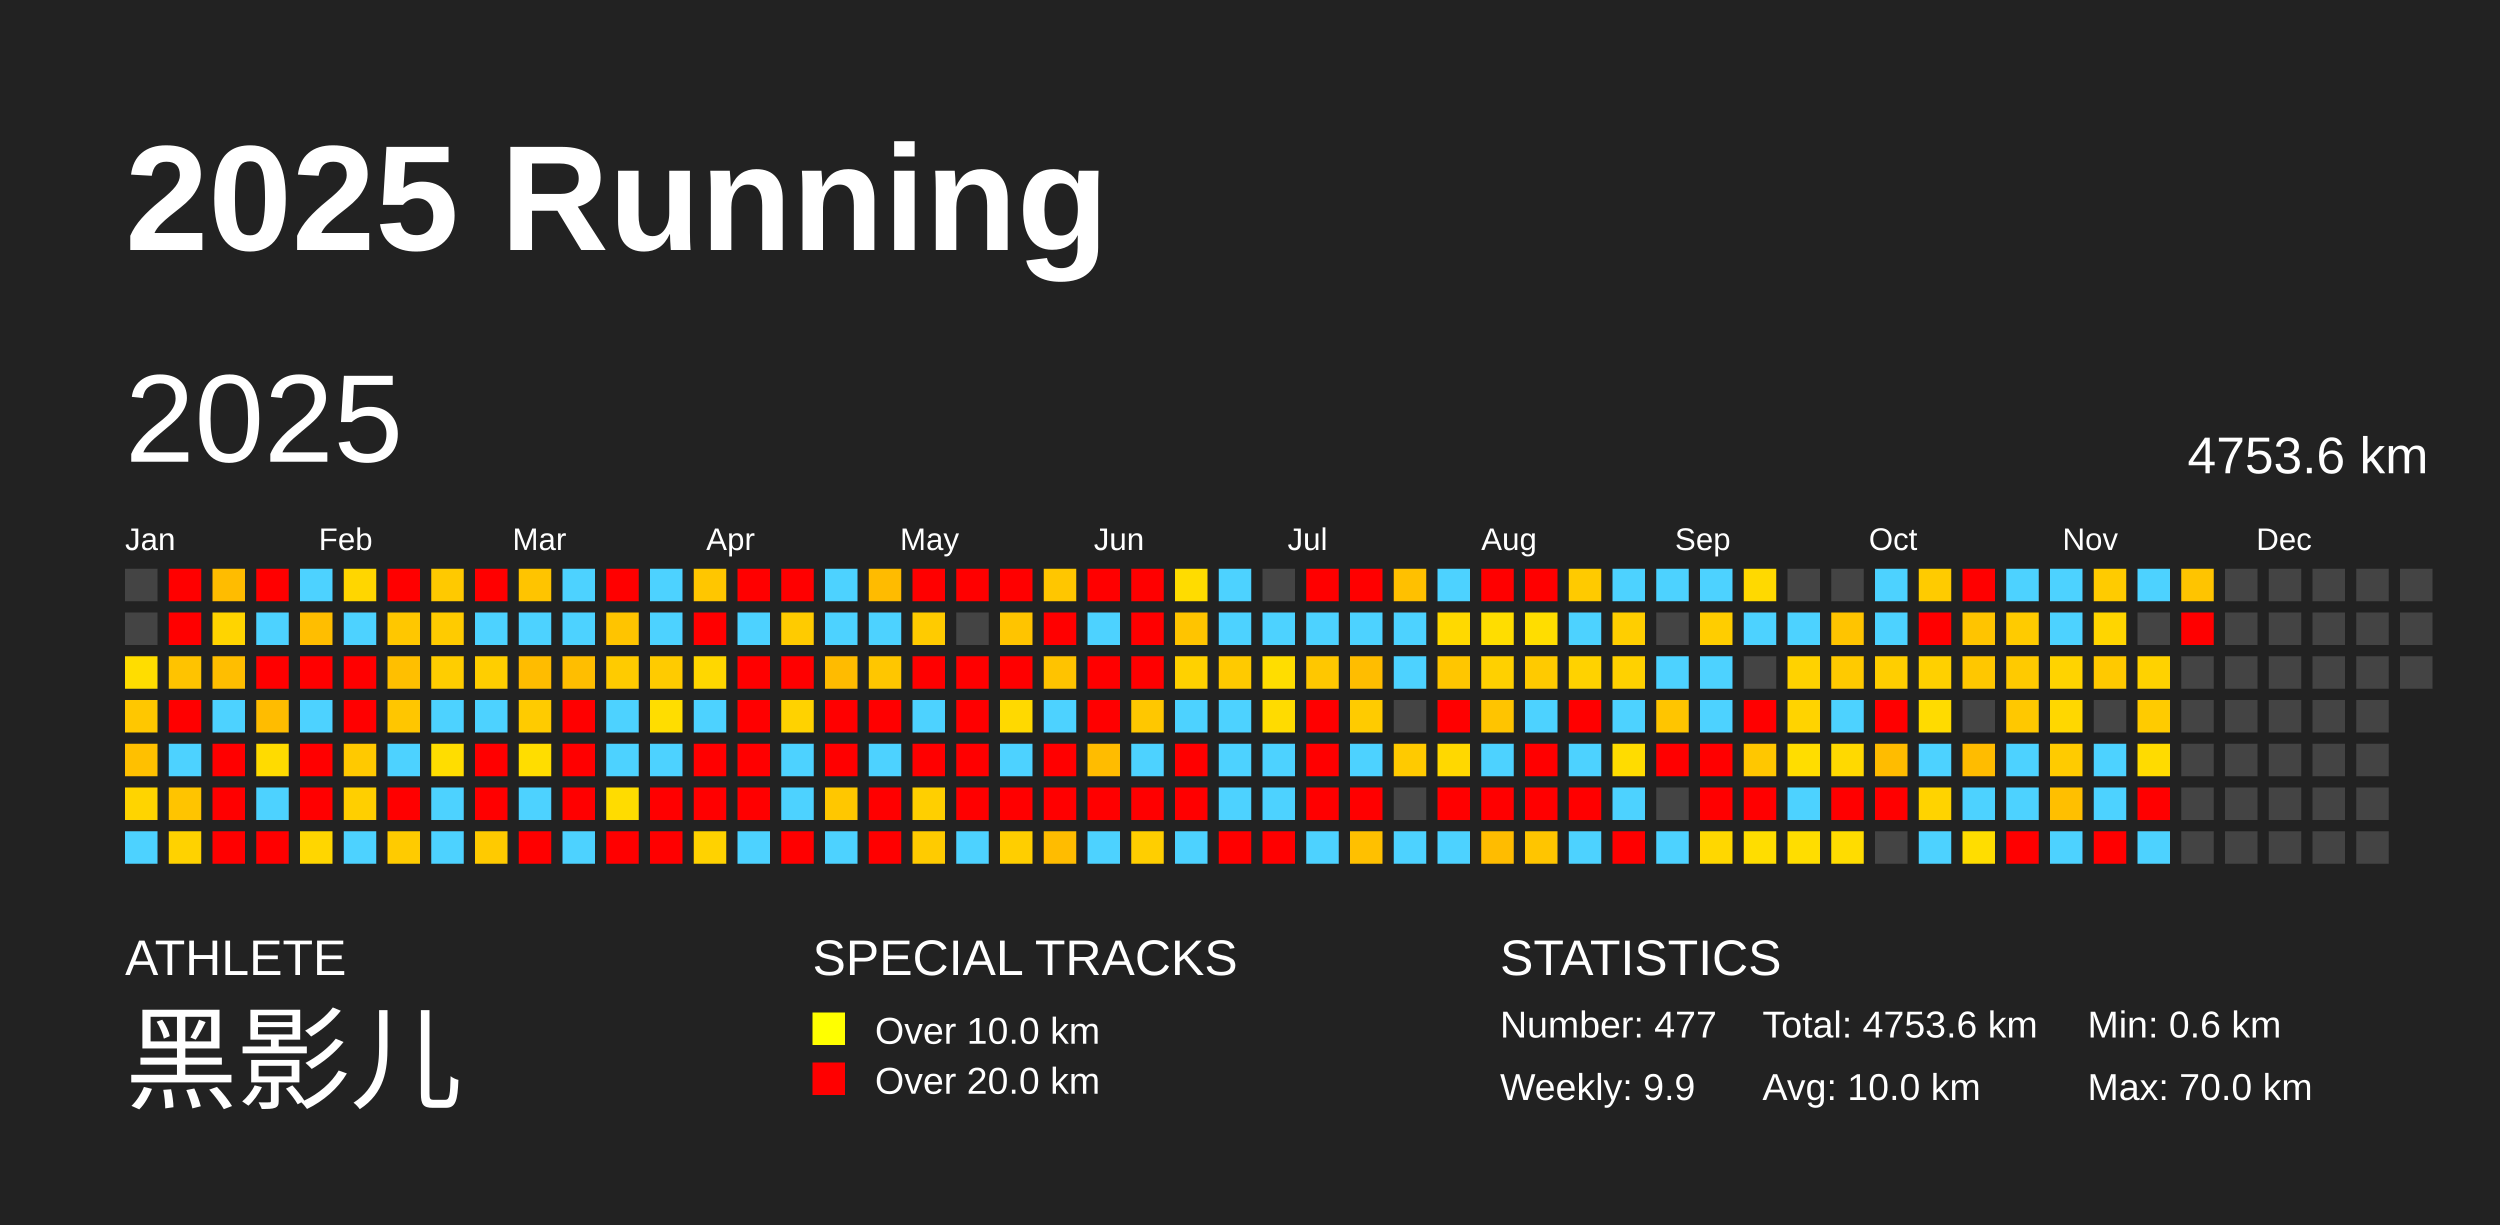
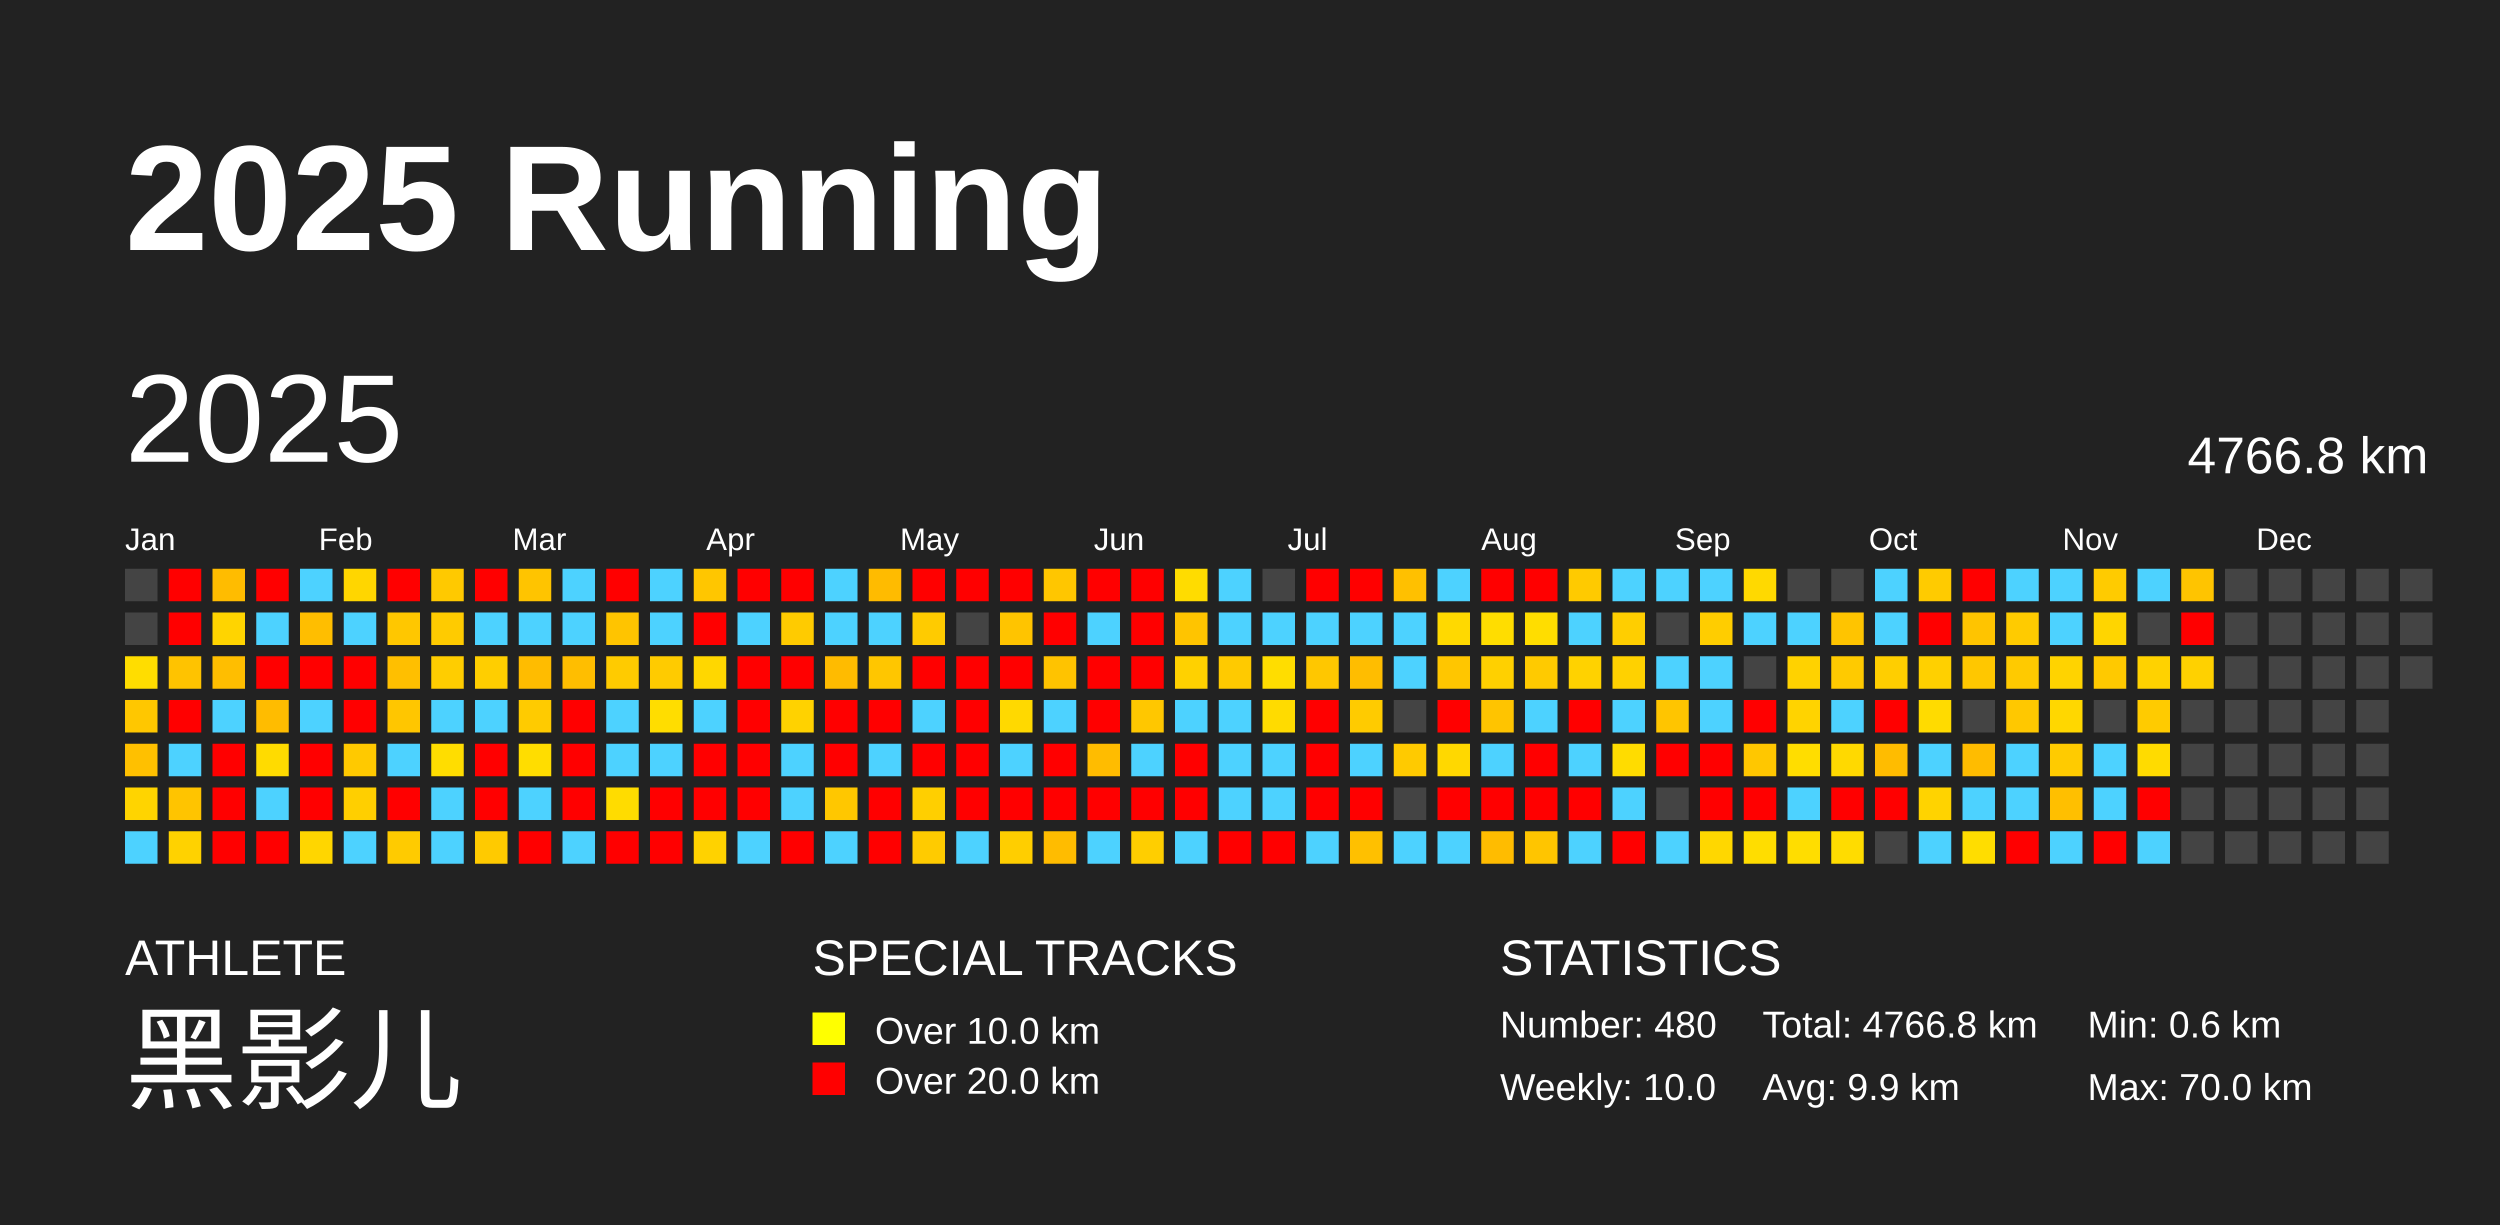
<svg xmlns="http://www.w3.org/2000/svg" baseProfile="full" height="98mm" version="1.1" viewBox="0,0,200,98" width="200mm">
  <defs />
  <rect fill="#222222" height="98" width="200" x="0" y="0" />
  <text fill="#FFFFFF" style="font-size:12px; font-family:Arial; font-weight:bold;" x="10" y="20">2025 Running</text>
  <text fill="#FFFFFF" style="font-size:4px; font-family:Arial" x="10" y="78">ATHLETE</text>
  <text fill="#FFFFFF" style="font-size:9px; font-family:Arial" x="10" y="88">黑影儿</text>
  <text fill="#FFFFFF" style="font-size:4px; font-family:Arial" x="65" y="78">SPECIAL TRACKS</text>
  <rect fill="yellow" height="2.6" width="2.6" x="65" y="81" />
  <text fill="#FFFFFF" style="font-size:3px; font-family:Arial" x="70" y="83.5">Over 10.0 km</text>
  <rect fill="red" height="2.6" width="2.6" x="65" y="85" />
  <text fill="#FFFFFF" style="font-size:3px; font-family:Arial" x="70" y="87.5">Over 20.0 km</text>
  <text fill="#FFFFFF" style="font-size:4px; font-family:Arial" x="120" y="78">STATISTICS</text>
-   <text fill="#FFFFFF" style="font-size:3px; font-family:Arial" x="120" y="83">Number: 477</text>
-   <text fill="#FFFFFF" style="font-size:3px; font-family:Arial" x="120" y="88">Weekly: 9.9</text>
-   <text fill="#FFFFFF" style="font-size:3px; font-family:Arial" x="141" y="83">Total: 4753.6 km</text>
-   <text fill="#FFFFFF" style="font-size:3px; font-family:Arial" x="141" y="88">Avg: 10.0 km</text>
+   <text fill="#FFFFFF" style="font-size:3px; font-family:Arial" x="120" y="83">Number: 480</text>
+   <text fill="#FFFFFF" style="font-size:3px; font-family:Arial" x="120" y="88">Weekly: 10.0</text>
+   <text fill="#FFFFFF" style="font-size:3px; font-family:Arial" x="141" y="83">Total: 4766.8 km</text>
+   <text fill="#FFFFFF" style="font-size:3px; font-family:Arial" x="141" y="88">Avg: 9.9 km</text>
  <text fill="#FFFFFF" style="font-size:3px; font-family:Arial" x="167" y="83">Min: 0.6 km</text>
  <text fill="#FFFFFF" style="font-size:3px; font-family:Arial" x="167" y="88">Max: 70.0 km</text>
  <text dominant-baseline="hanging" fill="#FFFFFF" style="font-size:10.0px; font-family:Arial;" x="10" y="30">2025</text>
-   <text dominant-baseline="hanging" fill="#FFFFFF" style="font-size:4.125px; font-family:Arial;" x="175" y="35">4753.6 km</text>
+   <text dominant-baseline="hanging" fill="#FFFFFF" style="font-size:4.125px; font-family:Arial;" x="175" y="35">4766.8 km</text>
  <text fill="#FFFFFF" style="font-size:2.5px; font-family:Arial" x="10.0" y="44">Jan</text>
  <text fill="#FFFFFF" style="font-size:2.5px; font-family:Arial" x="25.5" y="44">Feb</text>
  <text fill="#FFFFFF" style="font-size:2.5px; font-family:Arial" x="41.0" y="44">Mar</text>
  <text fill="#FFFFFF" style="font-size:2.5px; font-family:Arial" x="56.5" y="44">Apr</text>
  <text fill="#FFFFFF" style="font-size:2.5px; font-family:Arial" x="72.0" y="44">May</text>
  <text fill="#FFFFFF" style="font-size:2.5px; font-family:Arial" x="87.5" y="44">Jun</text>
  <text fill="#FFFFFF" style="font-size:2.5px; font-family:Arial" x="103.0" y="44">Jul</text>
  <text fill="#FFFFFF" style="font-size:2.5px; font-family:Arial" x="118.5" y="44">Aug</text>
  <text fill="#FFFFFF" style="font-size:2.5px; font-family:Arial" x="134.0" y="44">Sep</text>
  <text fill="#FFFFFF" style="font-size:2.5px; font-family:Arial" x="149.5" y="44">Oct</text>
  <text fill="#FFFFFF" style="font-size:2.5px; font-family:Arial" x="165.0" y="44">Nov</text>
  <text fill="#FFFFFF" style="font-size:2.5px; font-family:Arial" x="180.5" y="44">Dec</text>
  <rect fill="#444444" height="2.6" width="2.6" x="10.0" y="45.5" />
  <rect fill="#444444" height="2.6" width="2.6" x="10.0" y="49.0" />
  <rect fill="#ffdd00" height="2.6" width="2.6" x="10.0" y="52.5" />
  <rect fill="#ffc700" height="2.6" width="2.6" x="10.0" y="56.0" />
  <rect fill="#ffc000" height="2.6" width="2.6" x="10.0" y="59.5" />
  <rect fill="#ffd400" height="2.6" width="2.6" x="10.0" y="63.0" />
  <rect fill="#4dd2ff" height="2.6" width="2.6" x="10.0" y="66.5" />
  <rect fill="red" height="2.6" width="2.6" x="13.5" y="45.5" />
  <rect fill="red" height="2.6" width="2.6" x="13.5" y="49.0" />
  <rect fill="#ffc300" height="2.6" width="2.6" x="13.5" y="52.5" />
  <rect fill="red" height="2.6" width="2.6" x="13.5" y="56.0" />
  <rect fill="#4dd2ff" height="2.6" width="2.6" x="13.5" y="59.5" />
  <rect fill="#ffc400" height="2.6" width="2.6" x="13.5" y="63.0" />
  <rect fill="#ffd200" height="2.6" width="2.6" x="13.5" y="66.5" />
  <rect fill="#ffbc00" height="2.6" width="2.6" x="17.0" y="45.5" />
  <rect fill="#ffd400" height="2.6" width="2.6" x="17.0" y="49.0" />
  <rect fill="#ffbe00" height="2.6" width="2.6" x="17.0" y="52.5" />
  <rect fill="#4dd2ff" height="2.6" width="2.6" x="17.0" y="56.0" />
  <rect fill="red" height="2.6" width="2.6" x="17.0" y="59.5" />
  <rect fill="red" height="2.6" width="2.6" x="17.0" y="63.0" />
  <rect fill="red" height="2.6" width="2.6" x="17.0" y="66.5" />
  <rect fill="red" height="2.6" width="2.6" x="20.5" y="45.5" />
  <rect fill="#4dd2ff" height="2.6" width="2.6" x="20.5" y="49.0" />
  <rect fill="red" height="2.6" width="2.6" x="20.5" y="52.5" />
  <rect fill="#ffbc00" height="2.6" width="2.6" x="20.5" y="56.0" />
  <rect fill="#ffdb00" height="2.6" width="2.6" x="20.5" y="59.5" />
  <rect fill="#4dd2ff" height="2.6" width="2.6" x="20.5" y="63.0" />
  <rect fill="red" height="2.6" width="2.6" x="20.5" y="66.5" />
  <rect fill="#4dd2ff" height="2.6" width="2.6" x="24.0" y="45.5" />
  <rect fill="#ffbe00" height="2.6" width="2.6" x="24.0" y="49.0" />
  <rect fill="red" height="2.6" width="2.6" x="24.0" y="52.5" />
  <rect fill="#4dd2ff" height="2.6" width="2.6" x="24.0" y="56.0" />
  <rect fill="red" height="2.6" width="2.6" x="24.0" y="59.5" />
  <rect fill="red" height="2.6" width="2.6" x="24.0" y="63.0" />
  <rect fill="#ffd600" height="2.6" width="2.6" x="24.0" y="66.5" />
  <rect fill="#ffd600" height="2.6" width="2.6" x="27.5" y="45.5" />
  <rect fill="#4dd2ff" height="2.6" width="2.6" x="27.5" y="49.0" />
  <rect fill="red" height="2.6" width="2.6" x="27.5" y="52.5" />
  <rect fill="red" height="2.6" width="2.6" x="27.5" y="56.0" />
  <rect fill="#ffc900" height="2.6" width="2.6" x="27.5" y="59.5" />
  <rect fill="#ffcf00" height="2.6" width="2.6" x="27.5" y="63.0" />
  <rect fill="#4dd2ff" height="2.6" width="2.6" x="27.5" y="66.5" />
  <rect fill="red" height="2.6" width="2.6" x="31.0" y="45.5" />
  <rect fill="#ffc700" height="2.6" width="2.6" x="31.0" y="49.0" />
  <rect fill="#ffbf00" height="2.6" width="2.6" x="31.0" y="52.5" />
  <rect fill="#ffc600" height="2.6" width="2.6" x="31.0" y="56.0" />
  <rect fill="#4dd2ff" height="2.6" width="2.6" x="31.0" y="59.5" />
  <rect fill="red" height="2.6" width="2.6" x="31.0" y="63.0" />
  <rect fill="#ffcb00" height="2.6" width="2.6" x="31.0" y="66.5" />
  <rect fill="#ffc900" height="2.6" width="2.6" x="34.5" y="45.5" />
  <rect fill="#ffcb00" height="2.6" width="2.6" x="34.5" y="49.0" />
  <rect fill="#ffcd00" height="2.6" width="2.6" x="34.5" y="52.5" />
  <rect fill="#4dd2ff" height="2.6" width="2.6" x="34.5" y="56.0" />
  <rect fill="#ffdd00" height="2.6" width="2.6" x="34.5" y="59.5" />
  <rect fill="#4dd2ff" height="2.6" width="2.6" x="34.5" y="63.0" />
  <rect fill="#4dd2ff" height="2.6" width="2.6" x="34.5" y="66.5" />
  <rect fill="red" height="2.6" width="2.6" x="38.0" y="45.5" />
  <rect fill="#4dd2ff" height="2.6" width="2.6" x="38.0" y="49.0" />
  <rect fill="#ffce00" height="2.6" width="2.6" x="38.0" y="52.5" />
  <rect fill="#4dd2ff" height="2.6" width="2.6" x="38.0" y="56.0" />
  <rect fill="red" height="2.6" width="2.6" x="38.0" y="59.5" />
  <rect fill="red" height="2.6" width="2.6" x="38.0" y="63.0" />
  <rect fill="#ffca00" height="2.6" width="2.6" x="38.0" y="66.5" />
  <rect fill="#ffc400" height="2.6" width="2.6" x="41.5" y="45.5" />
  <rect fill="#4dd2ff" height="2.6" width="2.6" x="41.5" y="49.0" />
  <rect fill="#ffbc00" height="2.6" width="2.6" x="41.5" y="52.5" />
  <rect fill="#ffcb00" height="2.6" width="2.6" x="41.5" y="56.0" />
  <rect fill="#ffdd00" height="2.6" width="2.6" x="41.5" y="59.5" />
  <rect fill="#4dd2ff" height="2.6" width="2.6" x="41.5" y="63.0" />
  <rect fill="red" height="2.6" width="2.6" x="41.5" y="66.5" />
  <rect fill="#4dd2ff" height="2.6" width="2.6" x="45.0" y="45.5" />
  <rect fill="#4dd2ff" height="2.6" width="2.6" x="45.0" y="49.0" />
  <rect fill="#ffbe00" height="2.6" width="2.6" x="45.0" y="52.5" />
  <rect fill="red" height="2.6" width="2.6" x="45.0" y="56.0" />
  <rect fill="red" height="2.6" width="2.6" x="45.0" y="59.5" />
  <rect fill="red" height="2.6" width="2.6" x="45.0" y="63.0" />
  <rect fill="#4dd2ff" height="2.6" width="2.6" x="45.0" y="66.5" />
  <rect fill="red" height="2.6" width="2.6" x="48.5" y="45.5" />
  <rect fill="#ffc400" height="2.6" width="2.6" x="48.5" y="49.0" />
  <rect fill="#ffcb00" height="2.6" width="2.6" x="48.5" y="52.5" />
  <rect fill="#4dd2ff" height="2.6" width="2.6" x="48.5" y="56.0" />
  <rect fill="#4dd2ff" height="2.6" width="2.6" x="48.5" y="59.5" />
  <rect fill="#ffdc00" height="2.6" width="2.6" x="48.5" y="63.0" />
  <rect fill="red" height="2.6" width="2.6" x="48.5" y="66.5" />
  <rect fill="#4dd2ff" height="2.6" width="2.6" x="52.0" y="45.5" />
  <rect fill="#4dd2ff" height="2.6" width="2.6" x="52.0" y="49.0" />
  <rect fill="#ffcb00" height="2.6" width="2.6" x="52.0" y="52.5" />
  <rect fill="#ffdd00" height="2.6" width="2.6" x="52.0" y="56.0" />
  <rect fill="#4dd2ff" height="2.6" width="2.6" x="52.0" y="59.5" />
  <rect fill="red" height="2.6" width="2.6" x="52.0" y="63.0" />
  <rect fill="red" height="2.6" width="2.6" x="52.0" y="66.5" />
  <rect fill="#ffc600" height="2.6" width="2.6" x="55.5" y="45.5" />
  <rect fill="red" height="2.6" width="2.6" x="55.5" y="49.0" />
  <rect fill="#ffd700" height="2.6" width="2.6" x="55.5" y="52.5" />
  <rect fill="#4dd2ff" height="2.6" width="2.6" x="55.5" y="56.0" />
  <rect fill="red" height="2.6" width="2.6" x="55.5" y="59.5" />
  <rect fill="red" height="2.6" width="2.6" x="55.5" y="63.0" />
  <rect fill="#ffd200" height="2.6" width="2.6" x="55.5" y="66.5" />
  <rect fill="red" height="2.6" width="2.6" x="59.0" y="45.5" />
  <rect fill="#4dd2ff" height="2.6" width="2.6" x="59.0" y="49.0" />
  <rect fill="red" height="2.6" width="2.6" x="59.0" y="52.5" />
  <rect fill="red" height="2.6" width="2.6" x="59.0" y="56.0" />
  <rect fill="red" height="2.6" width="2.6" x="59.0" y="59.5" />
  <rect fill="red" height="2.6" width="2.6" x="59.0" y="63.0" />
  <rect fill="#4dd2ff" height="2.6" width="2.6" x="59.0" y="66.5" />
  <rect fill="red" height="2.6" width="2.6" x="62.5" y="45.5" />
  <rect fill="#ffcb00" height="2.6" width="2.6" x="62.5" y="49.0" />
  <rect fill="red" height="2.6" width="2.6" x="62.5" y="52.5" />
  <rect fill="#ffd200" height="2.6" width="2.6" x="62.5" y="56.0" />
  <rect fill="#4dd2ff" height="2.6" width="2.6" x="62.5" y="59.5" />
  <rect fill="#4dd2ff" height="2.6" width="2.6" x="62.5" y="63.0" />
  <rect fill="red" height="2.6" width="2.6" x="62.5" y="66.5" />
  <rect fill="#4dd2ff" height="2.6" width="2.6" x="66.0" y="45.5" />
  <rect fill="#4dd2ff" height="2.6" width="2.6" x="66.0" y="49.0" />
  <rect fill="#ffbb00" height="2.6" width="2.6" x="66.0" y="52.5" />
  <rect fill="red" height="2.6" width="2.6" x="66.0" y="56.0" />
  <rect fill="red" height="2.6" width="2.6" x="66.0" y="59.5" />
  <rect fill="#ffc700" height="2.6" width="2.6" x="66.0" y="63.0" />
  <rect fill="#4dd2ff" height="2.6" width="2.6" x="66.0" y="66.5" />
  <rect fill="#ffbb00" height="2.6" width="2.6" x="69.5" y="45.5" />
  <rect fill="#4dd2ff" height="2.6" width="2.6" x="69.5" y="49.0" />
  <rect fill="#ffc600" height="2.6" width="2.6" x="69.5" y="52.5" />
  <rect fill="red" height="2.6" width="2.6" x="69.5" y="56.0" />
  <rect fill="#4dd2ff" height="2.6" width="2.6" x="69.5" y="59.5" />
  <rect fill="red" height="2.6" width="2.6" x="69.5" y="63.0" />
  <rect fill="red" height="2.6" width="2.6" x="69.5" y="66.5" />
  <rect fill="red" height="2.6" width="2.6" x="73.0" y="45.5" />
  <rect fill="#ffcb00" height="2.6" width="2.6" x="73.0" y="49.0" />
  <rect fill="red" height="2.6" width="2.6" x="73.0" y="52.5" />
  <rect fill="#4dd2ff" height="2.6" width="2.6" x="73.0" y="56.0" />
  <rect fill="red" height="2.6" width="2.6" x="73.0" y="59.5" />
  <rect fill="#ffcf00" height="2.6" width="2.6" x="73.0" y="63.0" />
  <rect fill="#ffcb00" height="2.6" width="2.6" x="73.0" y="66.5" />
  <rect fill="red" height="2.6" width="2.6" x="76.5" y="45.5" />
  <rect fill="#444444" height="2.6" width="2.6" x="76.5" y="49.0" />
  <rect fill="red" height="2.6" width="2.6" x="76.5" y="52.5" />
  <rect fill="red" height="2.6" width="2.6" x="76.5" y="56.0" />
  <rect fill="red" height="2.6" width="2.6" x="76.5" y="59.5" />
  <rect fill="red" height="2.6" width="2.6" x="76.5" y="63.0" />
  <rect fill="#4dd2ff" height="2.6" width="2.6" x="76.5" y="66.5" />
  <rect fill="red" height="2.6" width="2.6" x="80.0" y="45.5" />
  <rect fill="#ffc400" height="2.6" width="2.6" x="80.0" y="49.0" />
  <rect fill="red" height="2.6" width="2.6" x="80.0" y="52.5" />
  <rect fill="#ffd900" height="2.6" width="2.6" x="80.0" y="56.0" />
  <rect fill="#4dd2ff" height="2.6" width="2.6" x="80.0" y="59.5" />
  <rect fill="red" height="2.6" width="2.6" x="80.0" y="63.0" />
  <rect fill="#ffce00" height="2.6" width="2.6" x="80.0" y="66.5" />
  <rect fill="#ffc600" height="2.6" width="2.6" x="83.5" y="45.5" />
  <rect fill="red" height="2.6" width="2.6" x="83.5" y="49.0" />
  <rect fill="#ffc300" height="2.6" width="2.6" x="83.5" y="52.5" />
  <rect fill="#4dd2ff" height="2.6" width="2.6" x="83.5" y="56.0" />
  <rect fill="red" height="2.6" width="2.6" x="83.5" y="59.5" />
  <rect fill="red" height="2.6" width="2.6" x="83.5" y="63.0" />
  <rect fill="#ffbc00" height="2.6" width="2.6" x="83.5" y="66.5" />
  <rect fill="red" height="2.6" width="2.6" x="87.0" y="45.5" />
  <rect fill="#4dd2ff" height="2.6" width="2.6" x="87.0" y="49.0" />
  <rect fill="red" height="2.6" width="2.6" x="87.0" y="52.5" />
  <rect fill="red" height="2.6" width="2.6" x="87.0" y="56.0" />
  <rect fill="#ffbc00" height="2.6" width="2.6" x="87.0" y="59.5" />
  <rect fill="red" height="2.6" width="2.6" x="87.0" y="63.0" />
  <rect fill="#4dd2ff" height="2.6" width="2.6" x="87.0" y="66.5" />
  <rect fill="red" height="2.6" width="2.6" x="90.5" y="45.5" />
  <rect fill="red" height="2.6" width="2.6" x="90.5" y="49.0" />
  <rect fill="red" height="2.6" width="2.6" x="90.5" y="52.5" />
  <rect fill="#ffc700" height="2.6" width="2.6" x="90.5" y="56.0" />
  <rect fill="#4dd2ff" height="2.6" width="2.6" x="90.5" y="59.5" />
  <rect fill="red" height="2.6" width="2.6" x="90.5" y="63.0" />
  <rect fill="#ffce00" height="2.6" width="2.6" x="90.5" y="66.5" />
  <rect fill="#ffdc00" height="2.6" width="2.6" x="94.0" y="45.5" />
  <rect fill="#ffc400" height="2.6" width="2.6" x="94.0" y="49.0" />
  <rect fill="#ffd100" height="2.6" width="2.6" x="94.0" y="52.5" />
  <rect fill="#4dd2ff" height="2.6" width="2.6" x="94.0" y="56.0" />
  <rect fill="red" height="2.6" width="2.6" x="94.0" y="59.5" />
  <rect fill="red" height="2.6" width="2.6" x="94.0" y="63.0" />
  <rect fill="#4dd2ff" height="2.6" width="2.6" x="94.0" y="66.5" />
  <rect fill="#4dd2ff" height="2.6" width="2.6" x="97.5" y="45.5" />
  <rect fill="#4dd2ff" height="2.6" width="2.6" x="97.5" y="49.0" />
  <rect fill="#ffca00" height="2.6" width="2.6" x="97.5" y="52.5" />
  <rect fill="#4dd2ff" height="2.6" width="2.6" x="97.5" y="56.0" />
  <rect fill="#4dd2ff" height="2.6" width="2.6" x="97.5" y="59.5" />
  <rect fill="#4dd2ff" height="2.6" width="2.6" x="97.5" y="63.0" />
  <rect fill="red" height="2.6" width="2.6" x="97.5" y="66.5" />
  <rect fill="#444444" height="2.6" width="2.6" x="101.0" y="45.5" />
  <rect fill="#4dd2ff" height="2.6" width="2.6" x="101.0" y="49.0" />
  <rect fill="#ffdd00" height="2.6" width="2.6" x="101.0" y="52.5" />
  <rect fill="#ffdb00" height="2.6" width="2.6" x="101.0" y="56.0" />
  <rect fill="#4dd2ff" height="2.6" width="2.6" x="101.0" y="59.5" />
  <rect fill="#4dd2ff" height="2.6" width="2.6" x="101.0" y="63.0" />
  <rect fill="red" height="2.6" width="2.6" x="101.0" y="66.5" />
  <rect fill="red" height="2.6" width="2.6" x="104.5" y="45.5" />
  <rect fill="#4dd2ff" height="2.6" width="2.6" x="104.5" y="49.0" />
  <rect fill="#ffc700" height="2.6" width="2.6" x="104.5" y="52.5" />
  <rect fill="red" height="2.6" width="2.6" x="104.5" y="56.0" />
  <rect fill="red" height="2.6" width="2.6" x="104.5" y="59.5" />
  <rect fill="red" height="2.6" width="2.6" x="104.5" y="63.0" />
  <rect fill="#4dd2ff" height="2.6" width="2.6" x="104.5" y="66.5" />
  <rect fill="red" height="2.6" width="2.6" x="108.0" y="45.5" />
  <rect fill="#4dd2ff" height="2.6" width="2.6" x="108.0" y="49.0" />
  <rect fill="#ffbd00" height="2.6" width="2.6" x="108.0" y="52.5" />
  <rect fill="#ffcb00" height="2.6" width="2.6" x="108.0" y="56.0" />
  <rect fill="#4dd2ff" height="2.6" width="2.6" x="108.0" y="59.5" />
  <rect fill="red" height="2.6" width="2.6" x="108.0" y="63.0" />
  <rect fill="#ffc000" height="2.6" width="2.6" x="108.0" y="66.5" />
  <rect fill="#ffc000" height="2.6" width="2.6" x="111.5" y="45.5" />
  <rect fill="#4dd2ff" height="2.6" width="2.6" x="111.5" y="49.0" />
  <rect fill="#4dd2ff" height="2.6" width="2.6" x="111.5" y="52.5" />
  <rect fill="#444444" height="2.6" width="2.6" x="111.5" y="56.0" />
  <rect fill="#ffca00" height="2.6" width="2.6" x="111.5" y="59.5" />
  <rect fill="#444444" height="2.6" width="2.6" x="111.5" y="63.0" />
  <rect fill="#4dd2ff" height="2.6" width="2.6" x="111.5" y="66.5" />
  <rect fill="#4dd2ff" height="2.6" width="2.6" x="115.0" y="45.5" />
  <rect fill="#ffd900" height="2.6" width="2.6" x="115.0" y="49.0" />
  <rect fill="#ffc600" height="2.6" width="2.6" x="115.0" y="52.5" />
  <rect fill="red" height="2.6" width="2.6" x="115.0" y="56.0" />
  <rect fill="#ffd800" height="2.6" width="2.6" x="115.0" y="59.5" />
  <rect fill="red" height="2.6" width="2.6" x="115.0" y="63.0" />
  <rect fill="#4dd2ff" height="2.6" width="2.6" x="115.0" y="66.5" />
  <rect fill="red" height="2.6" width="2.6" x="118.5" y="45.5" />
  <rect fill="#ffdd00" height="2.6" width="2.6" x="118.5" y="49.0" />
  <rect fill="#ffd000" height="2.6" width="2.6" x="118.5" y="52.5" />
  <rect fill="#ffc400" height="2.6" width="2.6" x="118.5" y="56.0" />
  <rect fill="#4dd2ff" height="2.6" width="2.6" x="118.5" y="59.5" />
  <rect fill="red" height="2.6" width="2.6" x="118.5" y="63.0" />
  <rect fill="#ffbc00" height="2.6" width="2.6" x="118.5" y="66.5" />
  <rect fill="red" height="2.6" width="2.6" x="122.0" y="45.5" />
  <rect fill="#ffdd00" height="2.6" width="2.6" x="122.0" y="49.0" />
  <rect fill="#ffca00" height="2.6" width="2.6" x="122.0" y="52.5" />
  <rect fill="#4dd2ff" height="2.6" width="2.6" x="122.0" y="56.0" />
  <rect fill="red" height="2.6" width="2.6" x="122.0" y="59.5" />
  <rect fill="red" height="2.6" width="2.6" x="122.0" y="63.0" />
  <rect fill="#ffc500" height="2.6" width="2.6" x="122.0" y="66.5" />
  <rect fill="#ffca00" height="2.6" width="2.6" x="125.5" y="45.5" />
  <rect fill="#4dd2ff" height="2.6" width="2.6" x="125.5" y="49.0" />
  <rect fill="#ffd200" height="2.6" width="2.6" x="125.5" y="52.5" />
  <rect fill="red" height="2.6" width="2.6" x="125.5" y="56.0" />
  <rect fill="#4dd2ff" height="2.6" width="2.6" x="125.5" y="59.5" />
  <rect fill="red" height="2.6" width="2.6" x="125.5" y="63.0" />
  <rect fill="#4dd2ff" height="2.6" width="2.6" x="125.5" y="66.5" />
  <rect fill="#4dd2ff" height="2.6" width="2.6" x="129.0" y="45.5" />
  <rect fill="#ffce00" height="2.6" width="2.6" x="129.0" y="49.0" />
  <rect fill="#ffd100" height="2.6" width="2.6" x="129.0" y="52.5" />
  <rect fill="#4dd2ff" height="2.6" width="2.6" x="129.0" y="56.0" />
  <rect fill="#ffdc00" height="2.6" width="2.6" x="129.0" y="59.5" />
  <rect fill="#4dd2ff" height="2.6" width="2.6" x="129.0" y="63.0" />
  <rect fill="red" height="2.6" width="2.6" x="129.0" y="66.5" />
  <rect fill="#4dd2ff" height="2.6" width="2.6" x="132.5" y="45.5" />
  <rect fill="#444444" height="2.6" width="2.6" x="132.5" y="49.0" />
  <rect fill="#4dd2ff" height="2.6" width="2.6" x="132.5" y="52.5" />
  <rect fill="#ffc500" height="2.6" width="2.6" x="132.5" y="56.0" />
  <rect fill="red" height="2.6" width="2.6" x="132.5" y="59.5" />
  <rect fill="#444444" height="2.6" width="2.6" x="132.5" y="63.0" />
  <rect fill="#4dd2ff" height="2.6" width="2.6" x="132.5" y="66.5" />
  <rect fill="#4dd2ff" height="2.6" width="2.6" x="136.0" y="45.5" />
  <rect fill="#ffcd00" height="2.6" width="2.6" x="136.0" y="49.0" />
  <rect fill="#4dd2ff" height="2.6" width="2.6" x="136.0" y="52.5" />
  <rect fill="#4dd2ff" height="2.6" width="2.6" x="136.0" y="56.0" />
  <rect fill="red" height="2.6" width="2.6" x="136.0" y="59.5" />
  <rect fill="red" height="2.6" width="2.6" x="136.0" y="63.0" />
  <rect fill="#ffd700" height="2.6" width="2.6" x="136.0" y="66.5" />
  <rect fill="#ffd900" height="2.6" width="2.6" x="139.5" y="45.5" />
  <rect fill="#4dd2ff" height="2.6" width="2.6" x="139.5" y="49.0" />
  <rect fill="#444444" height="2.6" width="2.6" x="139.5" y="52.5" />
  <rect fill="red" height="2.6" width="2.6" x="139.5" y="56.0" />
  <rect fill="#ffc700" height="2.6" width="2.6" x="139.5" y="59.5" />
  <rect fill="red" height="2.6" width="2.6" x="139.5" y="63.0" />
  <rect fill="#ffdd00" height="2.6" width="2.6" x="139.5" y="66.5" />
  <rect fill="#444444" height="2.6" width="2.6" x="143.0" y="45.5" />
  <rect fill="#4dd2ff" height="2.6" width="2.6" x="143.0" y="49.0" />
  <rect fill="#ffd200" height="2.6" width="2.6" x="143.0" y="52.5" />
  <rect fill="#ffd300" height="2.6" width="2.6" x="143.0" y="56.0" />
  <rect fill="#ffdd00" height="2.6" width="2.6" x="143.0" y="59.5" />
  <rect fill="#4dd2ff" height="2.6" width="2.6" x="143.0" y="63.0" />
  <rect fill="#ffdd00" height="2.6" width="2.6" x="143.0" y="66.5" />
  <rect fill="#444444" height="2.6" width="2.6" x="146.5" y="45.5" />
  <rect fill="#ffc400" height="2.6" width="2.6" x="146.5" y="49.0" />
  <rect fill="#ffca00" height="2.6" width="2.6" x="146.5" y="52.5" />
  <rect fill="#4dd2ff" height="2.6" width="2.6" x="146.5" y="56.0" />
  <rect fill="#ffd900" height="2.6" width="2.6" x="146.5" y="59.5" />
  <rect fill="red" height="2.6" width="2.6" x="146.5" y="63.0" />
  <rect fill="#ffdc00" height="2.6" width="2.6" x="146.5" y="66.5" />
  <rect fill="#4dd2ff" height="2.6" width="2.6" x="150.0" y="45.5" />
  <rect fill="#4dd2ff" height="2.6" width="2.6" x="150.0" y="49.0" />
  <rect fill="#ffce00" height="2.6" width="2.6" x="150.0" y="52.5" />
  <rect fill="red" height="2.6" width="2.6" x="150.0" y="56.0" />
  <rect fill="#ffbc00" height="2.6" width="2.6" x="150.0" y="59.5" />
  <rect fill="red" height="2.6" width="2.6" x="150.0" y="63.0" />
  <rect fill="#444444" height="2.6" width="2.6" x="150.0" y="66.5" />
  <rect fill="#ffcb00" height="2.6" width="2.6" x="153.5" y="45.5" />
  <rect fill="red" height="2.6" width="2.6" x="153.5" y="49.0" />
  <rect fill="#ffd000" height="2.6" width="2.6" x="153.5" y="52.5" />
  <rect fill="#ffdb00" height="2.6" width="2.6" x="153.5" y="56.0" />
  <rect fill="#4dd2ff" height="2.6" width="2.6" x="153.5" y="59.5" />
  <rect fill="#ffd300" height="2.6" width="2.6" x="153.5" y="63.0" />
  <rect fill="#4dd2ff" height="2.6" width="2.6" x="153.5" y="66.5" />
  <rect fill="red" height="2.6" width="2.6" x="157.0" y="45.5" />
  <rect fill="#ffc400" height="2.6" width="2.6" x="157.0" y="49.0" />
  <rect fill="#ffc700" height="2.6" width="2.6" x="157.0" y="52.5" />
  <rect fill="#444444" height="2.6" width="2.6" x="157.0" y="56.0" />
  <rect fill="#ffbc00" height="2.6" width="2.6" x="157.0" y="59.5" />
  <rect fill="#4dd2ff" height="2.6" width="2.6" x="157.0" y="63.0" />
  <rect fill="#ffdd00" height="2.6" width="2.6" x="157.0" y="66.5" />
  <rect fill="#4dd2ff" height="2.6" width="2.6" x="160.5" y="45.5" />
  <rect fill="#ffcb00" height="2.6" width="2.6" x="160.5" y="49.0" />
  <rect fill="#ffca00" height="2.6" width="2.6" x="160.5" y="52.5" />
  <rect fill="#ffc800" height="2.6" width="2.6" x="160.5" y="56.0" />
  <rect fill="#4dd2ff" height="2.6" width="2.6" x="160.5" y="59.5" />
  <rect fill="#4dd2ff" height="2.6" width="2.6" x="160.5" y="63.0" />
  <rect fill="red" height="2.6" width="2.6" x="160.5" y="66.5" />
  <rect fill="#4dd2ff" height="2.6" width="2.6" x="164.0" y="45.5" />
  <rect fill="#4dd2ff" height="2.6" width="2.6" x="164.0" y="49.0" />
  <rect fill="#ffd300" height="2.6" width="2.6" x="164.0" y="52.5" />
  <rect fill="#ffd700" height="2.6" width="2.6" x="164.0" y="56.0" />
  <rect fill="#ffcb00" height="2.6" width="2.6" x="164.0" y="59.5" />
  <rect fill="#ffbf00" height="2.6" width="2.6" x="164.0" y="63.0" />
  <rect fill="#4dd2ff" height="2.6" width="2.6" x="164.0" y="66.5" />
  <rect fill="#ffcb00" height="2.6" width="2.6" x="167.5" y="45.5" />
  <rect fill="#ffd500" height="2.6" width="2.6" x="167.5" y="49.0" />
  <rect fill="#ffc900" height="2.6" width="2.6" x="167.5" y="52.5" />
  <rect fill="#444444" height="2.6" width="2.6" x="167.5" y="56.0" />
  <rect fill="#4dd2ff" height="2.6" width="2.6" x="167.5" y="59.5" />
  <rect fill="#4dd2ff" height="2.6" width="2.6" x="167.5" y="63.0" />
  <rect fill="red" height="2.6" width="2.6" x="167.5" y="66.5" />
  <rect fill="#4dd2ff" height="2.6" width="2.6" x="171.0" y="45.5" />
  <rect fill="#444444" height="2.6" width="2.6" x="171.0" y="49.0" />
  <rect fill="#ffd200" height="2.6" width="2.6" x="171.0" y="52.5" />
  <rect fill="#ffcb00" height="2.6" width="2.6" x="171.0" y="56.0" />
  <rect fill="#ffdb00" height="2.6" width="2.6" x="171.0" y="59.5" />
  <rect fill="red" height="2.6" width="2.6" x="171.0" y="63.0" />
  <rect fill="#4dd2ff" height="2.6" width="2.6" x="171.0" y="66.5" />
  <rect fill="#ffc400" height="2.6" width="2.6" x="174.5" y="45.5" />
  <rect fill="red" height="2.6" width="2.6" x="174.5" y="49.0" />
-   <rect fill="#444444" height="2.6" width="2.6" x="174.5" y="52.5" />
+   <rect fill="#ffd100" height="2.6" width="2.6" x="174.5" y="52.5" />
  <rect fill="#444444" height="2.6" width="2.6" x="174.5" y="56.0" />
  <rect fill="#444444" height="2.6" width="2.6" x="174.5" y="59.5" />
  <rect fill="#444444" height="2.6" width="2.6" x="174.5" y="63.0" />
  <rect fill="#444444" height="2.6" width="2.6" x="174.5" y="66.5" />
  <rect fill="#444444" height="2.6" width="2.6" x="178.0" y="45.5" />
  <rect fill="#444444" height="2.6" width="2.6" x="178.0" y="49.0" />
  <rect fill="#444444" height="2.6" width="2.6" x="178.0" y="52.5" />
  <rect fill="#444444" height="2.6" width="2.6" x="178.0" y="56.0" />
  <rect fill="#444444" height="2.6" width="2.6" x="178.0" y="59.5" />
  <rect fill="#444444" height="2.6" width="2.6" x="178.0" y="63.0" />
  <rect fill="#444444" height="2.6" width="2.6" x="178.0" y="66.5" />
  <rect fill="#444444" height="2.6" width="2.6" x="181.5" y="45.5" />
  <rect fill="#444444" height="2.6" width="2.6" x="181.5" y="49.0" />
  <rect fill="#444444" height="2.6" width="2.6" x="181.5" y="52.5" />
  <rect fill="#444444" height="2.6" width="2.6" x="181.5" y="56.0" />
  <rect fill="#444444" height="2.6" width="2.6" x="181.5" y="59.5" />
  <rect fill="#444444" height="2.6" width="2.6" x="181.5" y="63.0" />
  <rect fill="#444444" height="2.6" width="2.6" x="181.5" y="66.5" />
  <rect fill="#444444" height="2.6" width="2.6" x="185.0" y="45.5" />
  <rect fill="#444444" height="2.6" width="2.6" x="185.0" y="49.0" />
  <rect fill="#444444" height="2.6" width="2.6" x="185.0" y="52.5" />
  <rect fill="#444444" height="2.6" width="2.6" x="185.0" y="56.0" />
  <rect fill="#444444" height="2.6" width="2.6" x="185.0" y="59.5" />
  <rect fill="#444444" height="2.6" width="2.6" x="185.0" y="63.0" />
  <rect fill="#444444" height="2.6" width="2.6" x="185.0" y="66.5" />
  <rect fill="#444444" height="2.6" width="2.6" x="188.5" y="45.5" />
  <rect fill="#444444" height="2.6" width="2.6" x="188.5" y="49.0" />
  <rect fill="#444444" height="2.6" width="2.6" x="188.5" y="52.5" />
  <rect fill="#444444" height="2.6" width="2.6" x="188.5" y="56.0" />
  <rect fill="#444444" height="2.6" width="2.6" x="188.5" y="59.5" />
  <rect fill="#444444" height="2.6" width="2.6" x="188.5" y="63.0" />
  <rect fill="#444444" height="2.6" width="2.6" x="188.5" y="66.5" />
  <rect fill="#444444" height="2.6" width="2.6" x="192.0" y="45.5" />
  <rect fill="#444444" height="2.6" width="2.6" x="192.0" y="49.0" />
  <rect fill="#444444" height="2.6" width="2.6" x="192.0" y="52.5" />
</svg>
